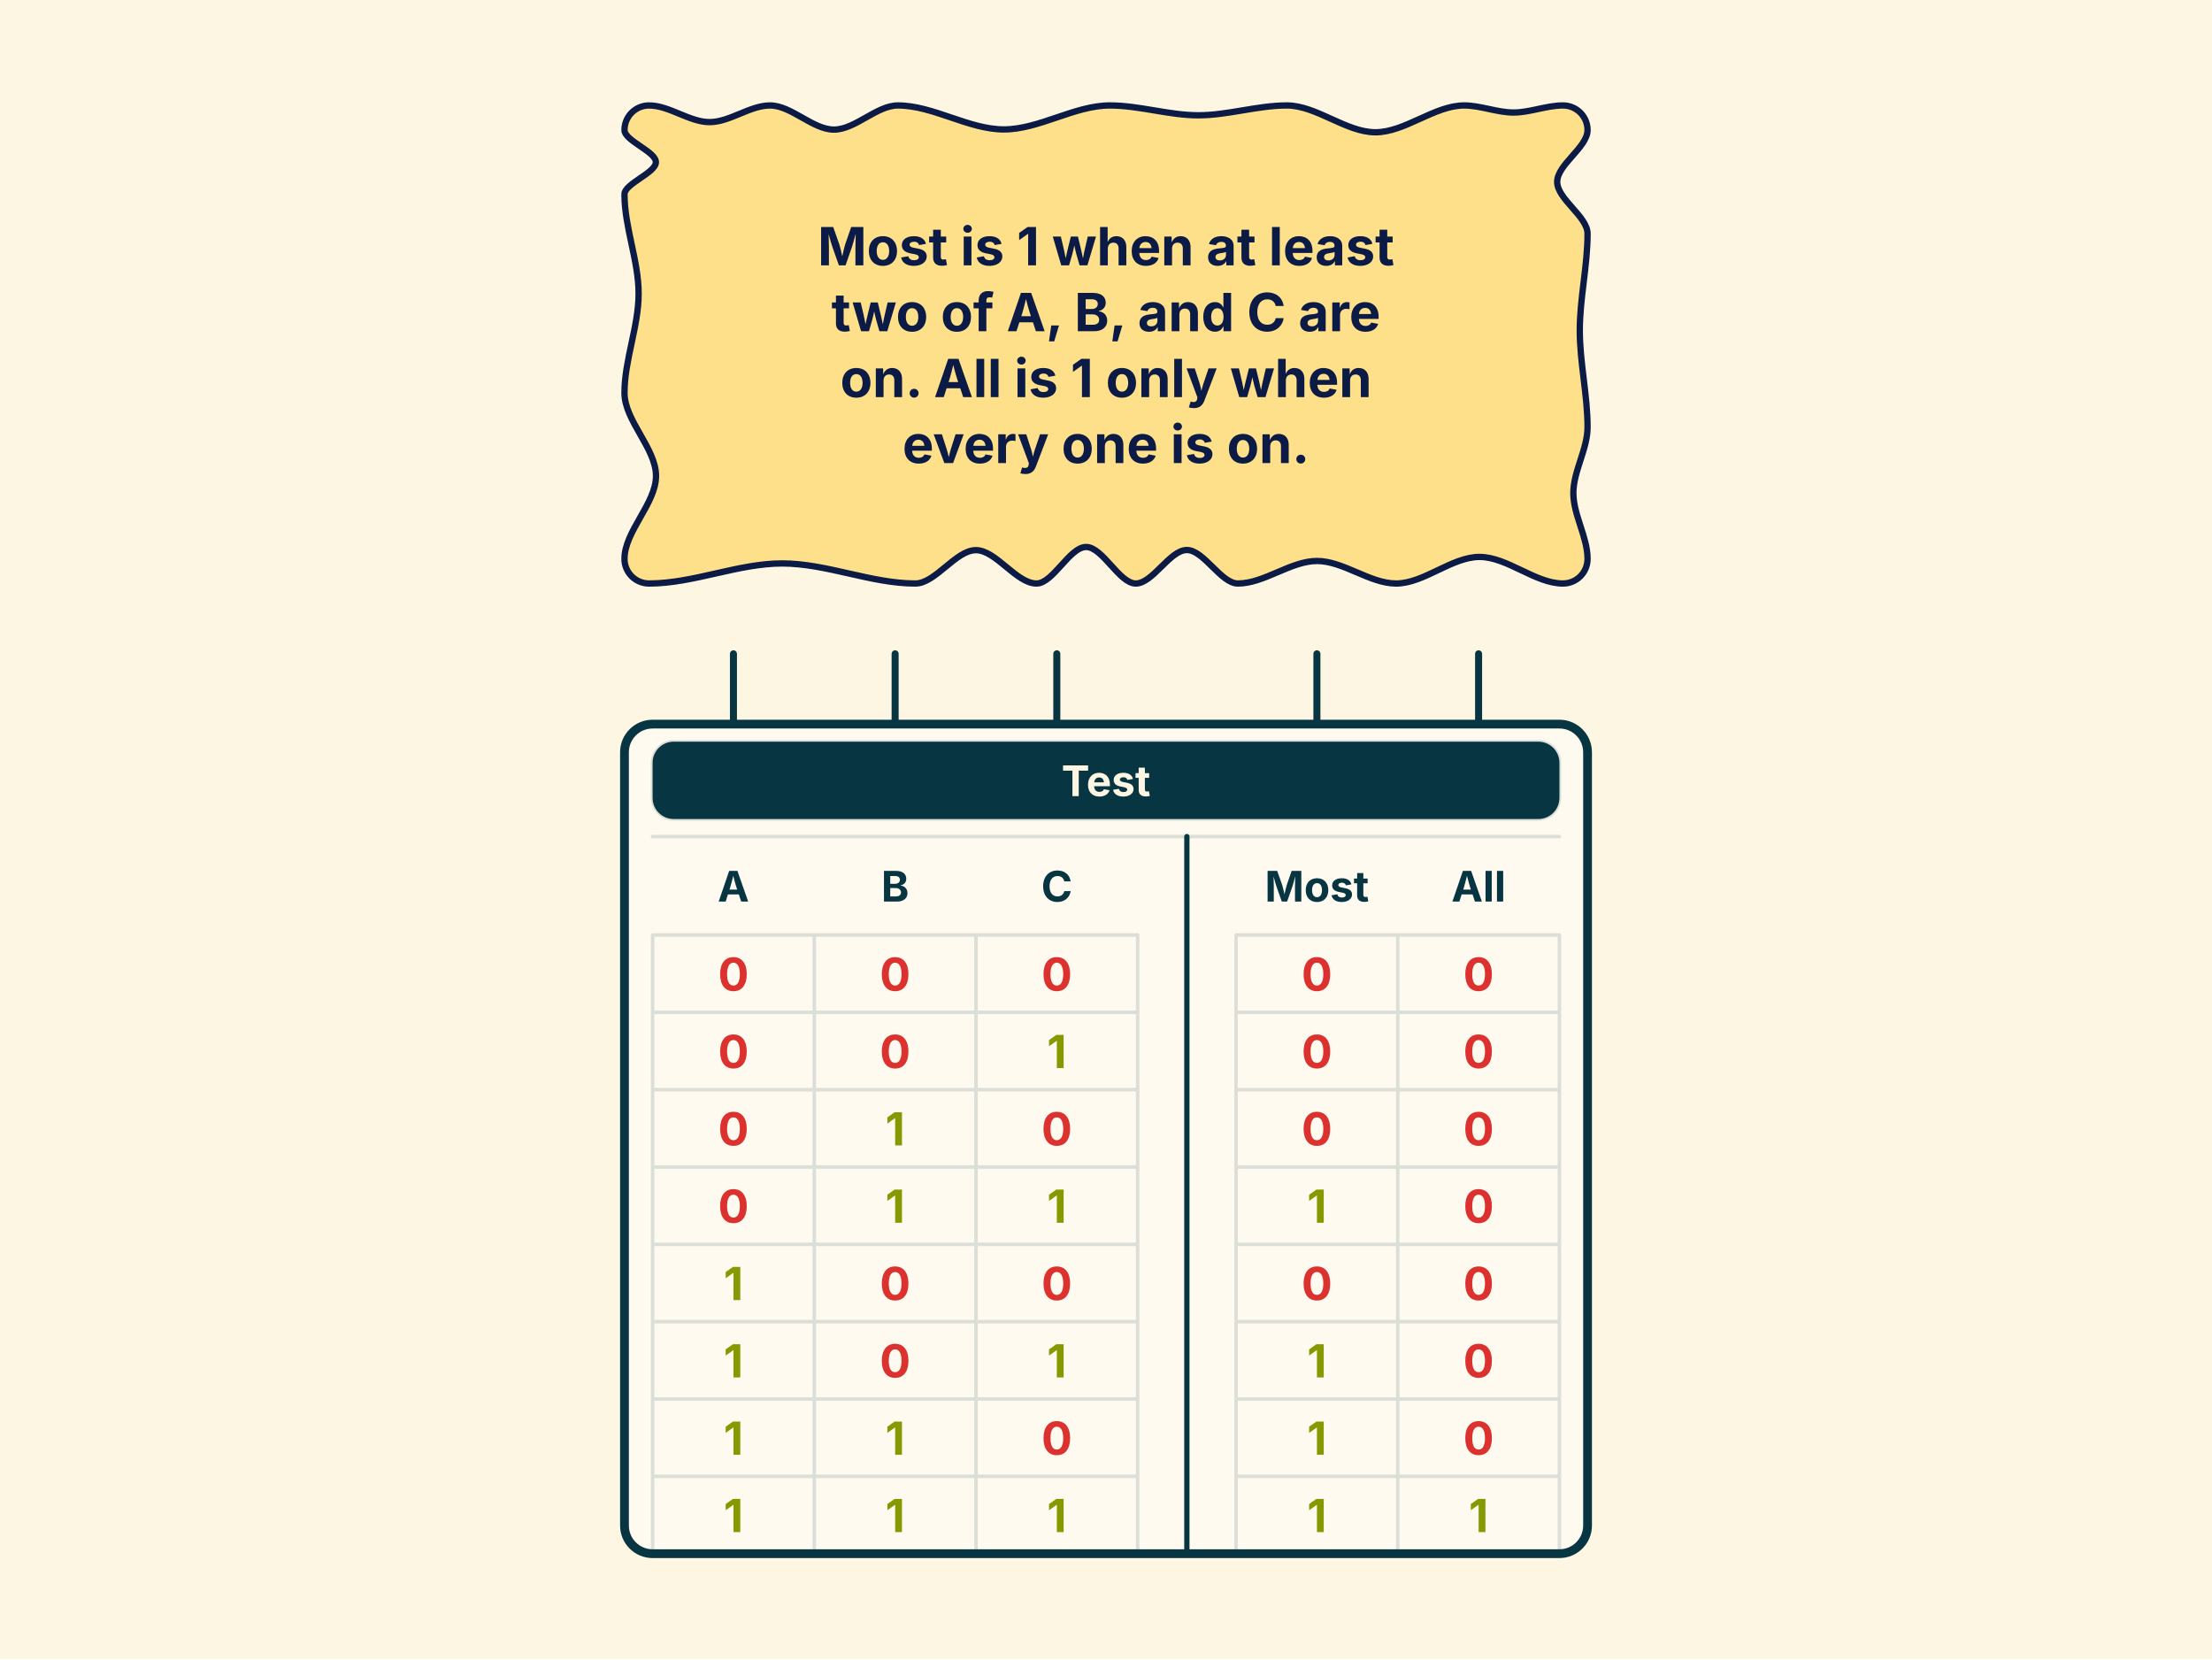
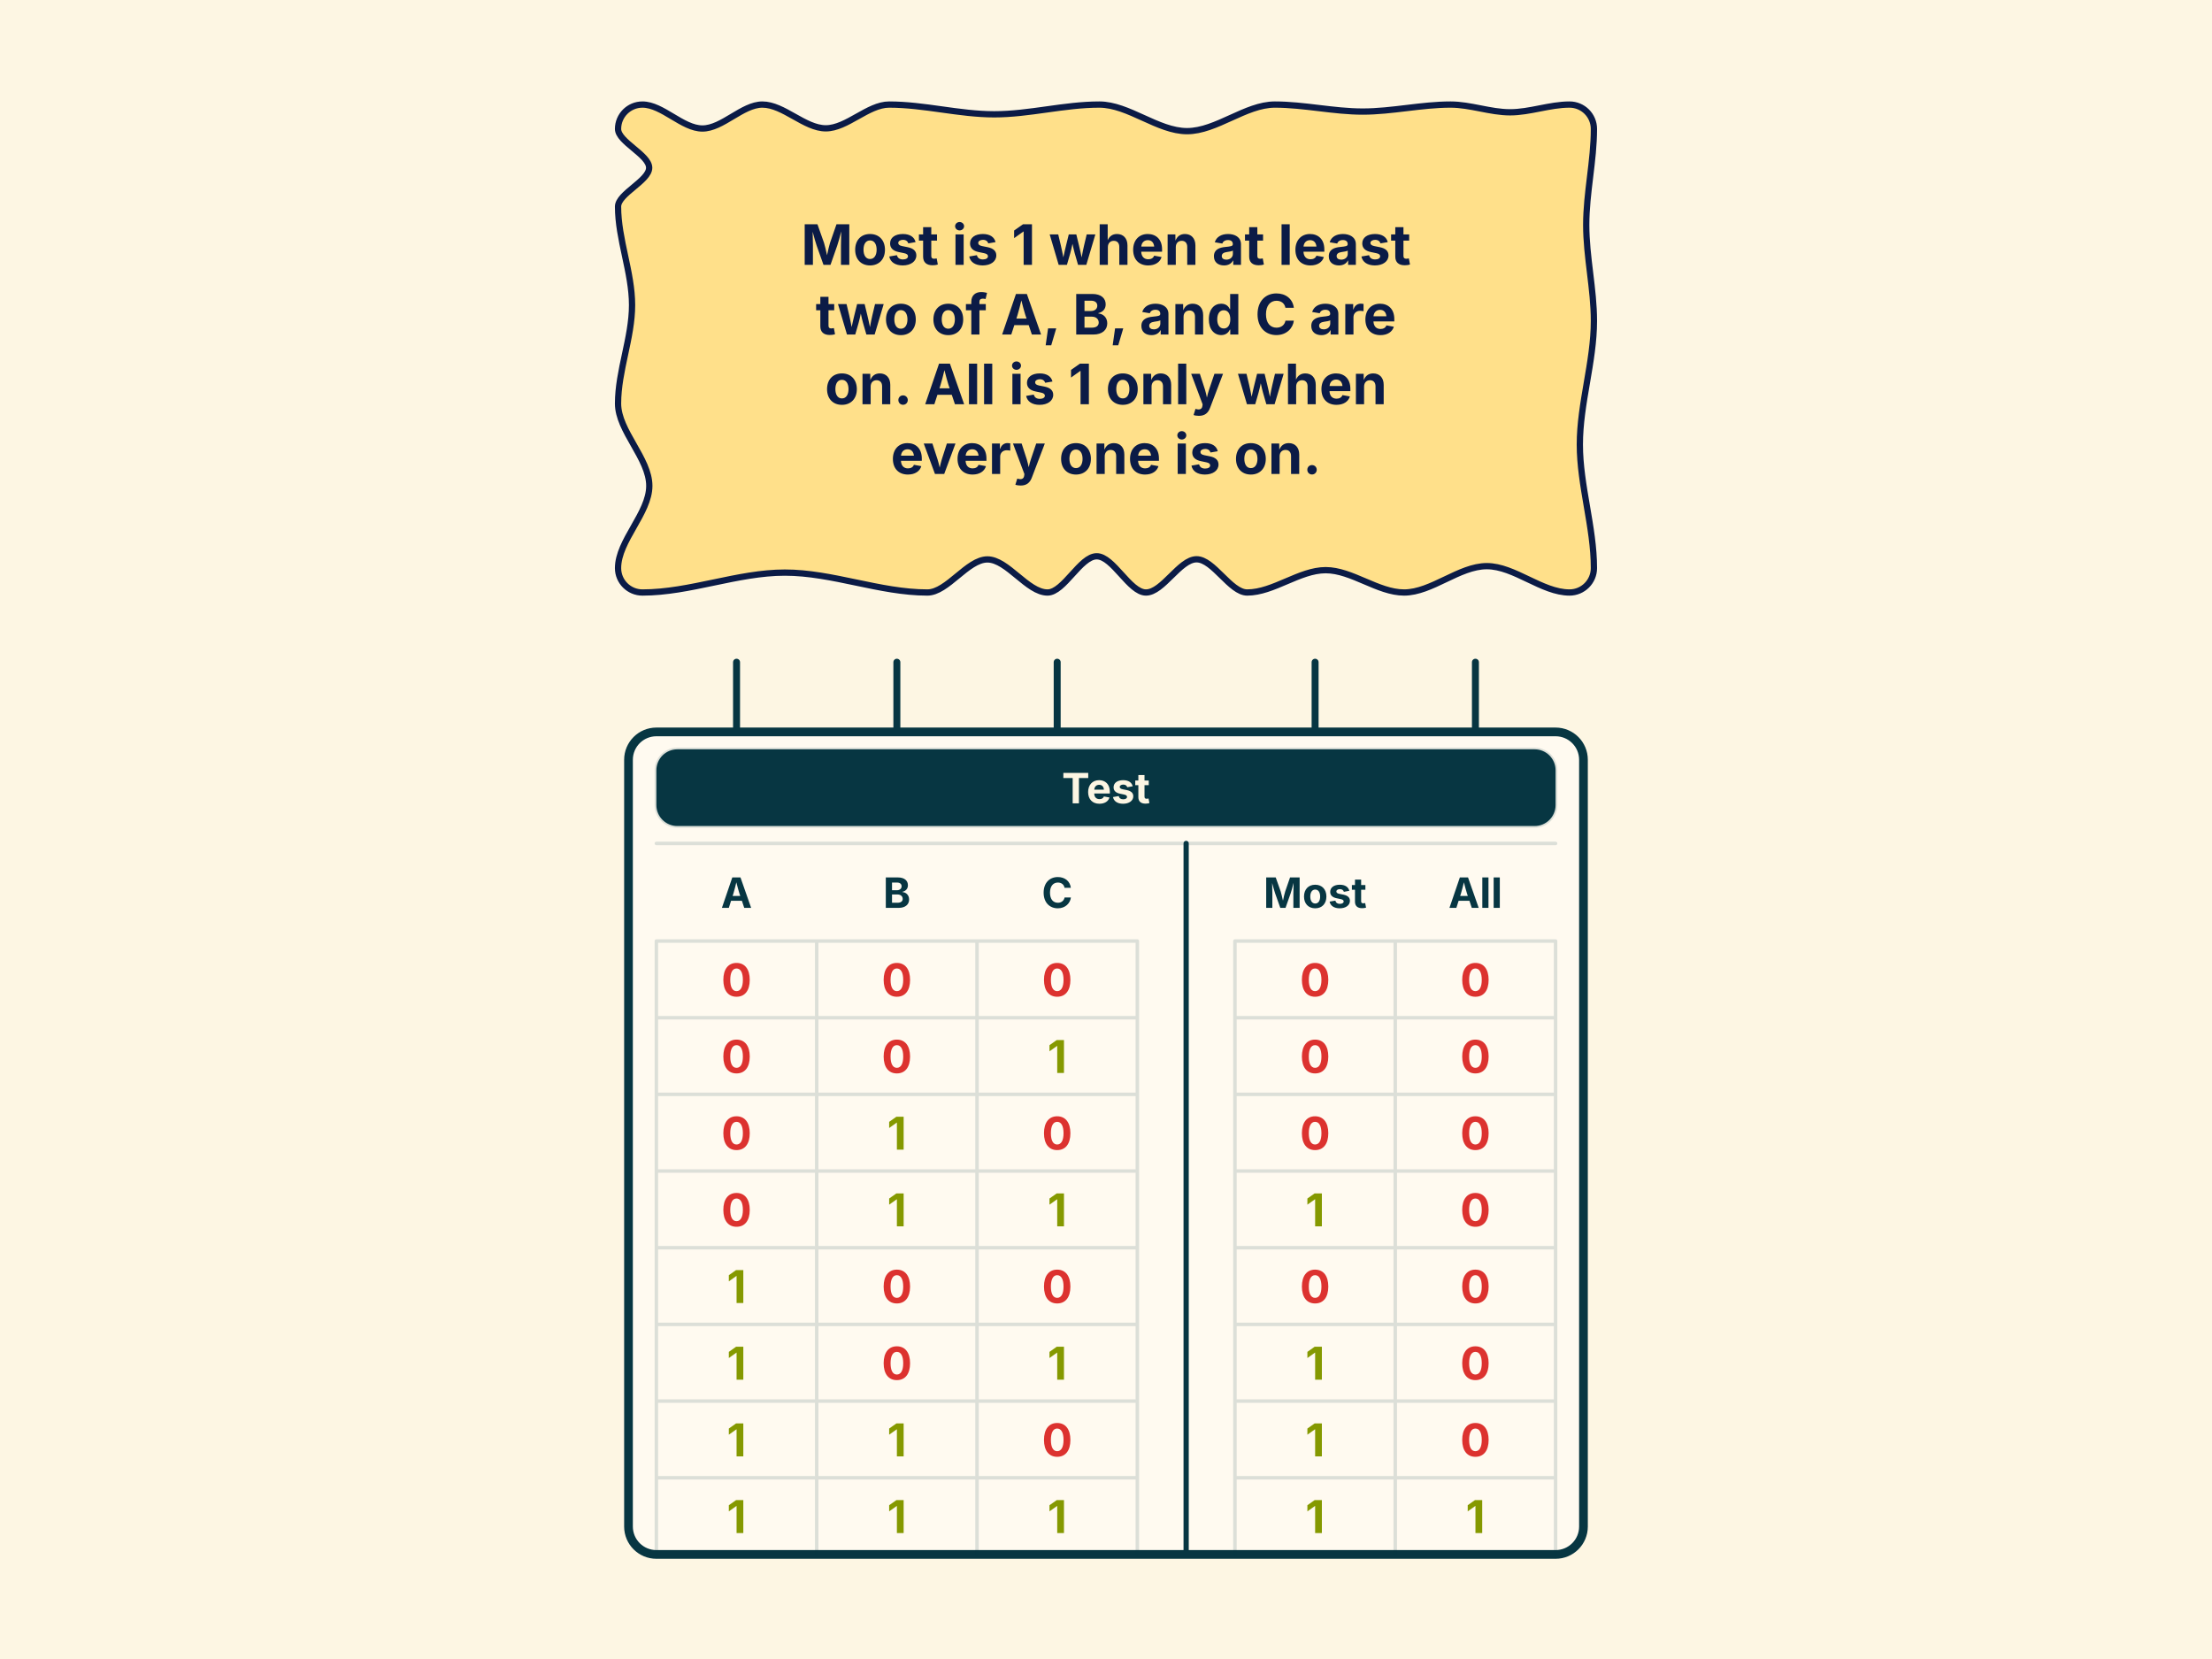
- <svg xmlns="http://www.w3.org/2000/svg" viewBox="-177.67 -206 629.33 472" width="629.33" height="472" font-family="Inter, 'Segoe UI', system-ui, -apple-system, sans-serif" stroke-linejoin="round" stroke-linecap="round">
-   <rect x="-177.67" y="-206" width="629.33" height="472" fill="#fdf6e3" />
+ <svg xmlns="http://www.w3.org/2000/svg" viewBox="-180.33 -210 634.67 476" width="634.67" height="476" font-family="Inter, 'Segoe UI', system-ui, -apple-system, sans-serif" stroke-linejoin="round" stroke-linecap="round">
+   <rect x="-180.33" y="-210" width="634.67" height="476" fill="#fdf6e3" />
  <g transform="matrix(1 0 0 1 0 0)">
    <path d="M8 0H266A8 8 0 0 1 274 8V228A8 8 0 0 1 266 236H8A8 8 0 0 1 0 228V8A8 8 0 0 1 8 0Z" fill="#fffaf0" stroke="#073642" stroke-width="2.5" />
    <path d="M31 0V-20M77 0V-20M123 0V-20M197 0V-20M243 0V-20" fill="none" stroke="#073642" stroke-width="2" />
    <text x="31" y="71" font-size="13" font-weight="700" fill="#dc322f" text-anchor="middle" dominant-baseline="middle">0</text>
    <text x="77" y="71" font-size="13" font-weight="700" fill="#dc322f" text-anchor="middle" dominant-baseline="middle">0</text>
    <text x="123" y="71" font-size="13" font-weight="700" fill="#dc322f" text-anchor="middle" dominant-baseline="middle">0</text>
    <text x="197" y="71" font-size="13" font-weight="700" fill="#dc322f" text-anchor="middle" dominant-baseline="middle">0</text>
    <text x="243" y="71" font-size="13" font-weight="700" fill="#dc322f" text-anchor="middle" dominant-baseline="middle">0</text>
    <text x="31" y="93" font-size="13" font-weight="700" fill="#dc322f" text-anchor="middle" dominant-baseline="middle">0</text>
    <text x="77" y="93" font-size="13" font-weight="700" fill="#dc322f" text-anchor="middle" dominant-baseline="middle">0</text>
    <text x="123" y="93" font-size="13" font-weight="700" fill="#859900" text-anchor="middle" dominant-baseline="middle">1</text>
    <text x="197" y="93" font-size="13" font-weight="700" fill="#dc322f" text-anchor="middle" dominant-baseline="middle">0</text>
    <text x="243" y="93" font-size="13" font-weight="700" fill="#dc322f" text-anchor="middle" dominant-baseline="middle">0</text>
    <text x="31" y="115" font-size="13" font-weight="700" fill="#dc322f" text-anchor="middle" dominant-baseline="middle">0</text>
    <text x="77" y="115" font-size="13" font-weight="700" fill="#859900" text-anchor="middle" dominant-baseline="middle">1</text>
    <text x="123" y="115" font-size="13" font-weight="700" fill="#dc322f" text-anchor="middle" dominant-baseline="middle">0</text>
    <text x="197" y="115" font-size="13" font-weight="700" fill="#dc322f" text-anchor="middle" dominant-baseline="middle">0</text>
    <text x="243" y="115" font-size="13" font-weight="700" fill="#dc322f" text-anchor="middle" dominant-baseline="middle">0</text>
    <text x="31" y="137" font-size="13" font-weight="700" fill="#dc322f" text-anchor="middle" dominant-baseline="middle">0</text>
    <text x="77" y="137" font-size="13" font-weight="700" fill="#859900" text-anchor="middle" dominant-baseline="middle">1</text>
    <text x="123" y="137" font-size="13" font-weight="700" fill="#859900" text-anchor="middle" dominant-baseline="middle">1</text>
    <text x="197" y="137" font-size="13" font-weight="700" fill="#859900" text-anchor="middle" dominant-baseline="middle">1</text>
    <text x="243" y="137" font-size="13" font-weight="700" fill="#dc322f" text-anchor="middle" dominant-baseline="middle">0</text>
    <text x="31" y="159" font-size="13" font-weight="700" fill="#859900" text-anchor="middle" dominant-baseline="middle">1</text>
    <text x="77" y="159" font-size="13" font-weight="700" fill="#dc322f" text-anchor="middle" dominant-baseline="middle">0</text>
    <text x="123" y="159" font-size="13" font-weight="700" fill="#dc322f" text-anchor="middle" dominant-baseline="middle">0</text>
    <text x="197" y="159" font-size="13" font-weight="700" fill="#dc322f" text-anchor="middle" dominant-baseline="middle">0</text>
    <text x="243" y="159" font-size="13" font-weight="700" fill="#dc322f" text-anchor="middle" dominant-baseline="middle">0</text>
    <text x="31" y="181" font-size="13" font-weight="700" fill="#859900" text-anchor="middle" dominant-baseline="middle">1</text>
    <text x="77" y="181" font-size="13" font-weight="700" fill="#dc322f" text-anchor="middle" dominant-baseline="middle">0</text>
    <text x="123" y="181" font-size="13" font-weight="700" fill="#859900" text-anchor="middle" dominant-baseline="middle">1</text>
    <text x="197" y="181" font-size="13" font-weight="700" fill="#859900" text-anchor="middle" dominant-baseline="middle">1</text>
    <text x="243" y="181" font-size="13" font-weight="700" fill="#dc322f" text-anchor="middle" dominant-baseline="middle">0</text>
    <text x="31" y="203" font-size="13" font-weight="700" fill="#859900" text-anchor="middle" dominant-baseline="middle">1</text>
    <text x="77" y="203" font-size="13" font-weight="700" fill="#859900" text-anchor="middle" dominant-baseline="middle">1</text>
    <text x="123" y="203" font-size="13" font-weight="700" fill="#dc322f" text-anchor="middle" dominant-baseline="middle">0</text>
    <text x="197" y="203" font-size="13" font-weight="700" fill="#859900" text-anchor="middle" dominant-baseline="middle">1</text>
    <text x="243" y="203" font-size="13" font-weight="700" fill="#dc322f" text-anchor="middle" dominant-baseline="middle">0</text>
    <text x="31" y="225" font-size="13" font-weight="700" fill="#859900" text-anchor="middle" dominant-baseline="middle">1</text>
    <text x="77" y="225" font-size="13" font-weight="700" fill="#859900" text-anchor="middle" dominant-baseline="middle">1</text>
    <text x="123" y="225" font-size="13" font-weight="700" fill="#859900" text-anchor="middle" dominant-baseline="middle">1</text>
    <text x="197" y="225" font-size="13" font-weight="700" fill="#859900" text-anchor="middle" dominant-baseline="middle">1</text>
    <text x="243" y="225" font-size="13" font-weight="700" fill="#859900" text-anchor="middle" dominant-baseline="middle">1</text>
    <path d="M8 32H266M8 60H146M8 82H146M8 104H146M8 126H146M8 148H146M8 170H146M8 192H146M8 214H146M8 60V236M146 60V236M174 60H266M174 82H266M174 104H266M174 126H266M174 148H266M174 170H266M174 192H266M174 214H266M174 60V236M266 60V236M54 60V236M100 60V236M220 60V236M160 32V236" fill="none" stroke="rgba(7,54,66,0.14)" stroke-width="1" />
    <path d="M160 32V236" fill="none" stroke="#073642" stroke-width="1.5" />
    <text x="31" y="46" font-size="12" font-weight="700" fill="#073642" text-anchor="middle" dominant-baseline="middle">A</text>
    <text x="77" y="46" font-size="12" font-weight="700" fill="#073642" text-anchor="middle" dominant-baseline="middle">B</text>
    <text x="123" y="46" font-size="12" font-weight="700" fill="#073642" text-anchor="middle" dominant-baseline="middle">C</text>
    <text x="197" y="46" font-size="12" font-weight="700" fill="#073642" text-anchor="middle" dominant-baseline="middle">Most</text>
    <text x="243" y="46" font-size="12" font-weight="700" fill="#073642" text-anchor="middle" dominant-baseline="middle">All</text>
    <path d="M14 5H260A6 6 0 0 1 266 11V21A6 6 0 0 1 260 27H14A6 6 0 0 1 8 21V11A6 6 0 0 1 14 5Z" fill="#073642" stroke="rgba(7,54,66,0.14)" stroke-width="1" />
    <text x="137" y="16" font-size="12" font-weight="700" fill="#fdf6e3" text-anchor="middle" dominant-baseline="middle">Test</text>
  </g>
-   <g transform="matrix(1 0 0 1 0 -176)">
-     <path d="M7 0C12.74 0 18.47 4.74 24.21 4.74C29.94 4.74 35.68 0 41.41 0C47.48 0 53.54 6.87 59.6 6.87C65.66 6.87 71.72 0 77.79 0C87.83 0 97.88 6.82 107.93 6.82C117.98 6.82 128.03 0 138.08 0C146.48 0 154.87 2.8 163.26 2.8C171.66 2.8 180.05 0 188.45 0C196.85 0 205.26 7.63 213.66 7.63C222.07 7.63 230.47 0 238.87 0C243.56 0 248.25 2.01 252.94 2.01C257.62 2.01 262.31 0 267 0C270.87 0 274 3.13 274 7C274 11.91 265.36 16.83 265.36 21.74C265.36 26.65 274 31.57 274 36.48C274 45.66 271.79 54.84 271.79 64.02C271.79 73.19 274 82.37 274 91.55C274 97.79 269.96 104.03 269.96 110.27C269.96 116.52 274 122.76 274 129C274 132.87 270.87 136 267 136C259.09 136 251.18 128.44 243.26 128.44C235.35 128.44 227.44 136 219.53 136C212.03 136 204.53 129.59 197.03 129.59C189.52 129.59 182.02 136 174.52 136C169.68 136 164.84 126.47 159.99 126.47C155.15 126.47 150.31 136 145.47 136C140.76 136 136.05 125.61 131.34 125.61C126.63 125.61 121.93 136 117.22 136C111.47 136 105.73 126.51 99.98 126.51C94.24 126.51 88.49 136 82.75 136C70.12 136 57.5 130.29 44.87 130.29C32.25 130.29 19.62 136 7 136C3.13 136 0 132.87 0 129C0 121.13 8.97 113.26 8.97 105.4C8.97 97.53 0 89.66 0 81.79C0 72.37 4.02 62.95 4.02 53.53C4.02 44.11 0 34.69 0 25.27C0 22.23 8.93 19.18 8.93 16.14C8.93 13.09 0 10.05 0 7C0 3.13 3.13 0 7 0Z" fill="#ffe08a" stroke="#0b1b46" stroke-width="1.8" />
-     <text x="137" y="39.875" font-size="15" font-weight="700" fill="#0b1b46" text-anchor="middle" dominant-baseline="middle">Most is 1 when at least</text>
-     <text x="137" y="58.625" font-size="15" font-weight="700" fill="#0b1b46" text-anchor="middle" dominant-baseline="middle">two of A, B, and C are</text>
-     <text x="137" y="77.375" font-size="15" font-weight="700" fill="#0b1b46" text-anchor="middle" dominant-baseline="middle">on. All is 1 only when</text>
-     <text x="137" y="96.125" font-size="15" font-weight="700" fill="#0b1b46" text-anchor="middle" dominant-baseline="middle">every one is on.</text>
+   <g transform="matrix(1 0 0 1 -3 -180)">
+     <path d="M7 0C12.74 0 18.47 6.87 24.21 6.87C29.94 6.87 35.68 0 41.41 0C47.48 0 53.54 6.82 59.6 6.82C65.66 6.82 71.72 0 77.79 0C87.83 0 97.88 2.8 107.93 2.8C117.98 2.8 128.03 0 138.08 0C146.48 0 154.87 7.63 163.26 7.63C171.66 7.63 180.05 0 188.45 0C196.85 0 205.26 2.01 213.66 2.01C222.07 2.01 230.47 0 238.87 0C244.56 0 250.25 2.22 255.94 2.22C261.62 2.22 267.31 0 273 0C276.87 0 280 3.13 280 7C280 16.18 277.79 25.36 277.79 34.53C277.79 43.71 280 52.89 280 62.07C280 73.89 275.96 85.71 275.96 97.53C275.96 109.36 280 121.18 280 133C280 136.87 276.87 140 273 140C265.09 140 257.18 132.44 249.26 132.44C241.35 132.44 233.44 140 225.53 140C218.03 140 210.53 133.59 203.03 133.59C195.52 133.59 188.02 140 180.52 140C175.68 140 170.84 130.47 165.99 130.47C161.15 130.47 156.31 140 151.47 140C146.76 140 142.05 129.61 137.34 129.61C132.63 129.61 127.93 140 123.22 140C117.47 140 111.73 130.51 105.98 130.51C100.24 130.51 94.49 140 88.75 140C75.12 140 61.5 134.29 47.87 134.29C34.25 134.29 20.62 140 7 140C3.13 140 0 136.87 0 133C0 125.13 8.97 117.26 8.97 109.4C8.97 101.53 0 93.66 0 85.79C0 76.37 4.02 66.95 4.02 57.53C4.02 48.11 0 38.69 0 29.27C0 25.56 8.93 21.85 8.93 18.14C8.93 14.42 0 10.71 0 7C0 3.13 3.13 0 7 0Z" fill="#ffe08a" stroke="#0b1b46" stroke-width="1.8" />
+     <text x="140" y="40" font-size="16" font-weight="700" fill="#0b1b46" text-anchor="middle" dominant-baseline="middle">Most is 1 when at least</text>
+     <text x="140" y="60" font-size="16" font-weight="700" fill="#0b1b46" text-anchor="middle" dominant-baseline="middle">two of A, B, and C are</text>
+     <text x="140" y="80" font-size="16" font-weight="700" fill="#0b1b46" text-anchor="middle" dominant-baseline="middle">on. All is 1 only when</text>
+     <text x="140" y="100" font-size="16" font-weight="700" fill="#0b1b46" text-anchor="middle" dominant-baseline="middle">every one is on.</text>
  </g>
</svg>
